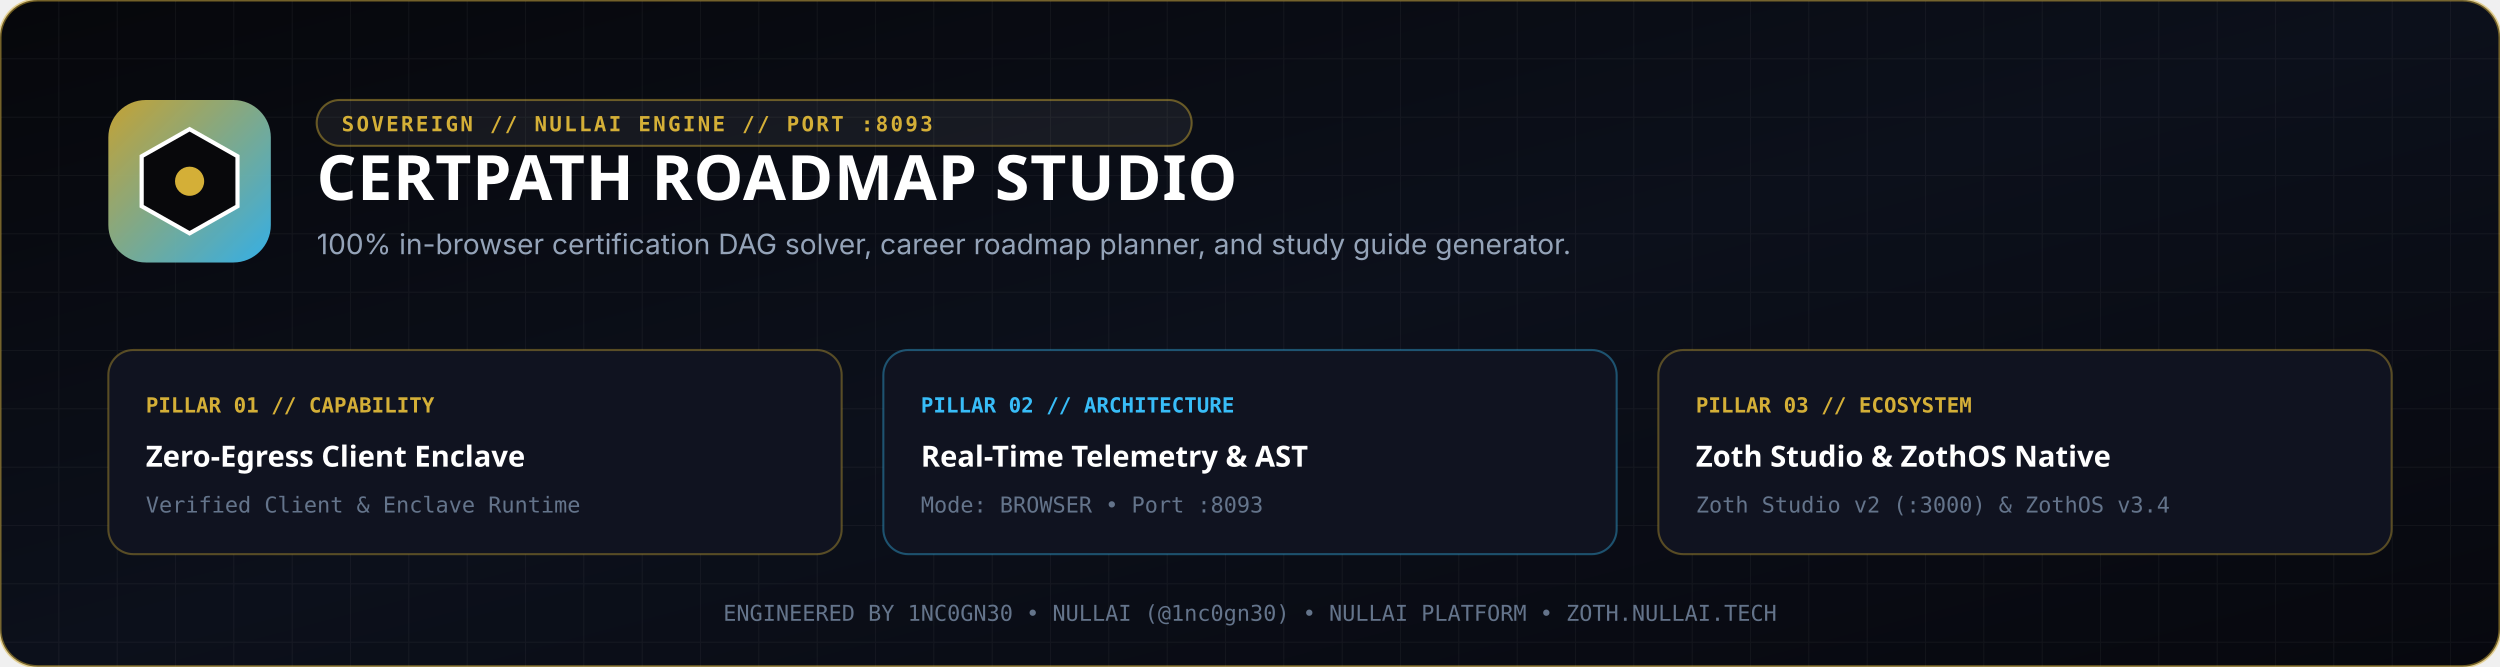
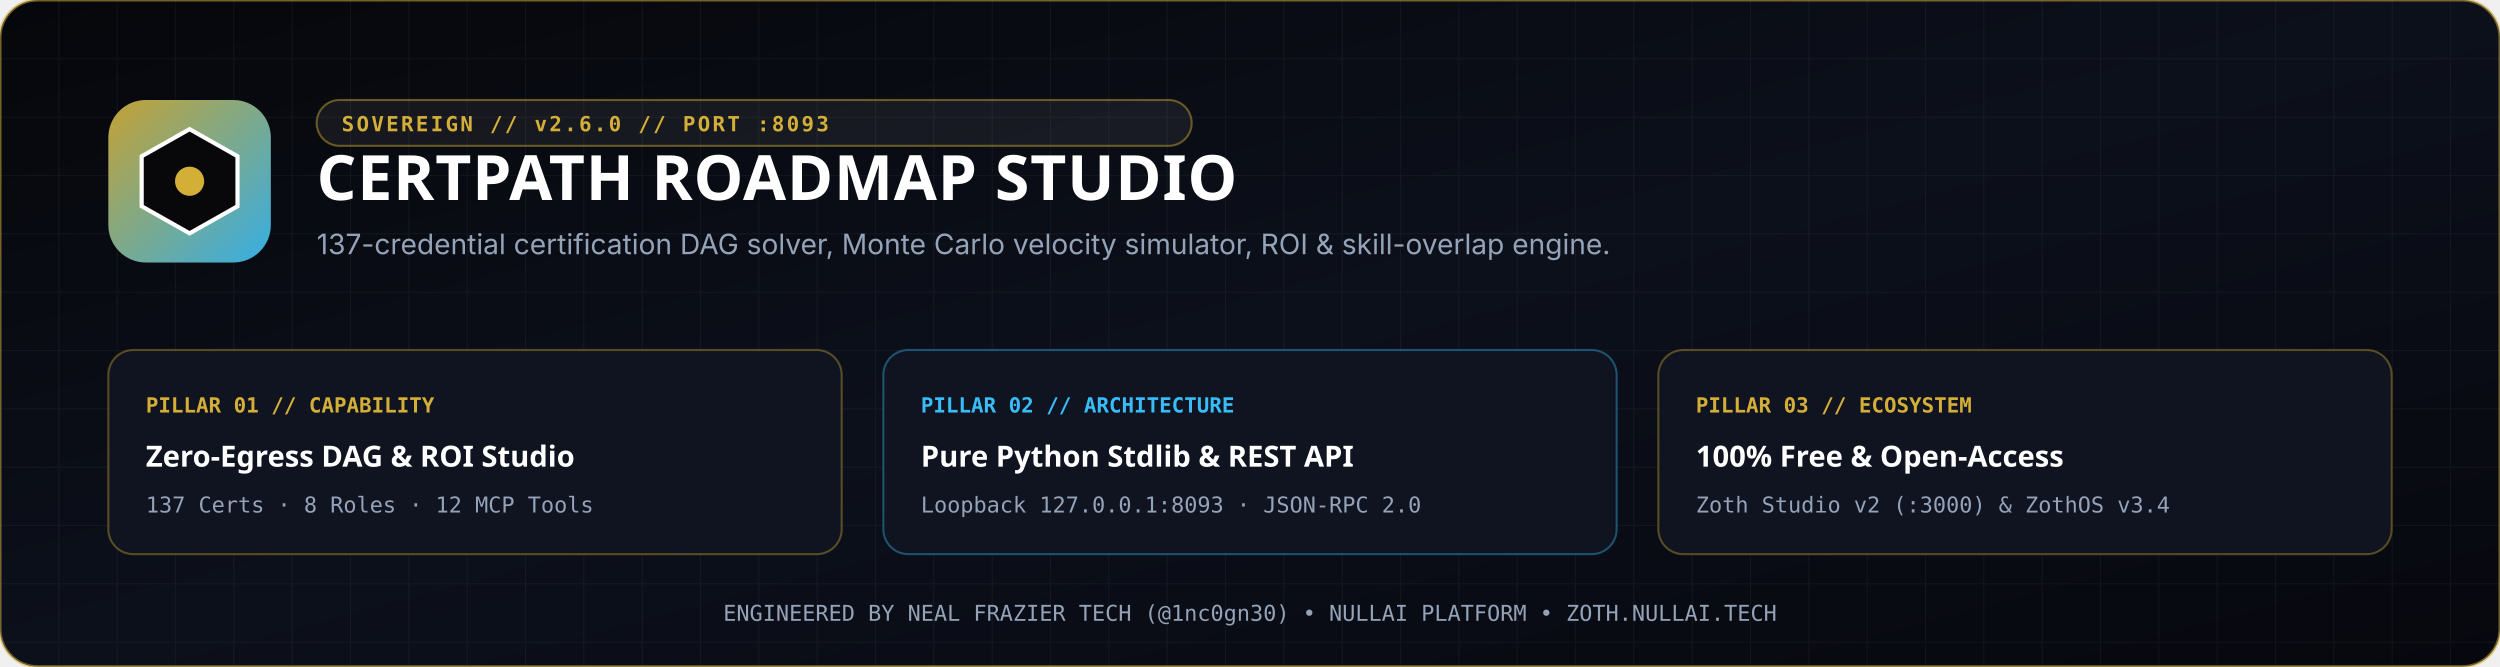
<svg xmlns="http://www.w3.org/2000/svg" viewBox="0 0 1200 320" width="100%" height="100%">
  <defs>
    <linearGradient id="bg" x1="0%" y1="0%" x2="100%" y2="100%">
      <stop offset="0%" stop-color="#06070B" />
      <stop offset="50%" stop-color="#0C101B" />
      <stop offset="100%" stop-color="#07080E" />
    </linearGradient>
    <linearGradient id="accent" x1="0%" y1="0%" x2="100%" y2="100%">
      <stop offset="0%" stop-color="#D4AF37" />
      <stop offset="100%" stop-color="#38BDF8" />
    </linearGradient>
    <pattern id="grid" width="28" height="28" patternUnits="userSpaceOnUse">
      <path d="M 28 0 L 0 0 0 28" fill="none" stroke="rgba(255,255,255,0.04)" stroke-width="1" />
    </pattern>
  </defs>
  <rect width="1200" height="320" rx="18" fill="url(#bg)" stroke="#D4AF37" stroke-opacity="0.5" stroke-width="1.5" />
  <rect width="1200" height="320" rx="18" fill="url(#grid)" />
  <g transform="translate(52, 48)">
    <rect width="78" height="78" rx="18" fill="url(#accent)" opacity="0.92" />
    <polygon points="39,14 62,27 62,51 39,64 16,51 16,27" fill="#08080B" stroke="#FFFFFF" stroke-width="2" />
    <circle cx="39" cy="39" r="7" fill="#D4AF37" />
  </g>
  <g transform="translate(152, 62)">
    <rect x="0" y="-14" width="420" height="22" rx="11" fill="rgba(255,255,255,0.06)" stroke="#D4AF37" stroke-opacity="0.45" />
-     <text x="12" y="1" fill="#D4AF37" font-family="JetBrains Mono, monospace" font-size="10" font-weight="700" letter-spacing="1.1">SOVEREIGN // NULLAI ENGINE // PORT :8093</text>
+     <text x="12" y="1" fill="#D4AF37" font-family="JetBrains Mono, monospace" font-size="10" font-weight="700" letter-spacing="1.1">SOVEREIGN // v2.6.0 // PORT :8093</text>
    <text x="0" y="34" fill="#FFFFFF" font-family="Syne, Space Grotesk, sans-serif" font-size="30" font-weight="800" letter-spacing="0.4">CERTPATH ROADMAP STUDIO</text>
-     <text x="0" y="60" fill="#94A3B8" font-family="Inter, sans-serif" font-size="13.5">100% in-browser certification DAG solver, career roadmap planner, and study guide generator.</text>
+     <text x="0" y="60" fill="#94A3B8" font-family="Inter, sans-serif" font-size="13.5">137-credential certification DAG solver, Monte Carlo velocity simulator, ROI &amp; skill-overlap engine.</text>
  </g>
  <g transform="translate(52, 168)">
    <rect x="0" y="0" width="352" height="98" rx="12" fill="#101320" stroke="#D4AF37" stroke-opacity="0.38" />
    <text x="18" y="30" fill="#D4AF37" font-family="JetBrains Mono, monospace" font-size="10" font-weight="700">PILLAR 01 // CAPABILITY</text>
-     <text x="18" y="56" fill="#FFFFFF" font-family="Space Grotesk, sans-serif" font-size="14" font-weight="700">Zero-Egress Client Enclave</text>
-     <text x="18" y="78" fill="#64748B" font-family="JetBrains Mono, monospace" font-size="10.5">Verified Client &amp; Enclave Runtime</text>
+     <text x="18" y="56" fill="#FFFFFF" font-family="Space Grotesk, sans-serif" font-size="14" font-weight="700">Zero-Egress DAG &amp; ROI Studio</text>
+     <text x="18" y="78" fill="#94A3B8" font-family="JetBrains Mono, monospace" font-size="10.5">137 Certs · 8 Roles · 12 MCP Tools</text>
    <rect x="372" y="0" width="352" height="98" rx="12" fill="#101320" stroke="#38BDF8" stroke-opacity="0.38" />
    <text x="390" y="30" fill="#38BDF8" font-family="JetBrains Mono, monospace" font-size="10" font-weight="700">PILLAR 02 // ARCHITECTURE</text>
-     <text x="390" y="56" fill="#FFFFFF" font-family="Space Grotesk, sans-serif" font-size="14" font-weight="700">Real-Time Telemetry &amp; AST</text>
-     <text x="390" y="78" fill="#64748B" font-family="JetBrains Mono, monospace" font-size="10.5">Mode: BROWSER • Port :8093</text>
+     <text x="390" y="56" fill="#FFFFFF" font-family="Space Grotesk, sans-serif" font-size="14" font-weight="700">Pure Python Stdlib &amp; REST API</text>
+     <text x="390" y="78" fill="#94A3B8" font-family="JetBrains Mono, monospace" font-size="10.5">Loopback 127.0.0.1:8093 · JSON-RPC 2.0</text>
    <rect x="744" y="0" width="352" height="98" rx="12" fill="#101320" stroke="#D4AF37" stroke-opacity="0.38" />
    <text x="762" y="30" fill="#D4AF37" font-family="JetBrains Mono, monospace" font-size="10" font-weight="700">PILLAR 03 // ECOSYSTEM</text>
-     <text x="762" y="56" fill="#FFFFFF" font-family="Space Grotesk, sans-serif" font-size="14" font-weight="700">Zoth Studio &amp; ZothOS Native</text>
-     <text x="762" y="78" fill="#64748B" font-family="JetBrains Mono, monospace" font-size="10.5">Zoth Studio v2 (:3000) &amp; ZothOS v3.4</text>
+     <text x="762" y="56" fill="#FFFFFF" font-family="Space Grotesk, sans-serif" font-size="14" font-weight="700">100% Free &amp; Open-Access</text>
+     <text x="762" y="78" fill="#94A3B8" font-family="JetBrains Mono, monospace" font-size="10.5">Zoth Studio v2 (:3000) &amp; ZothOS v3.4</text>
  </g>
-   <text x="600" y="298" text-anchor="middle" fill="#64748B" font-family="JetBrains Mono, monospace" font-size="10.5">
-     ENGINEERED BY 1NC0GN30 • NULLAI (@1nc0gn30)  •  NULLAI PLATFORM  •  ZOTH.NULLAI.TECH
+   <text x="600" y="298" text-anchor="middle" fill="#94A3B8" font-family="JetBrains Mono, monospace" font-size="10.5">
+     ENGINEERED BY NEAL FRAZIER TECH (@1nc0gn30)  •  NULLAI PLATFORM  •  ZOTH.NULLAI.TECH
  </text>
</svg>
